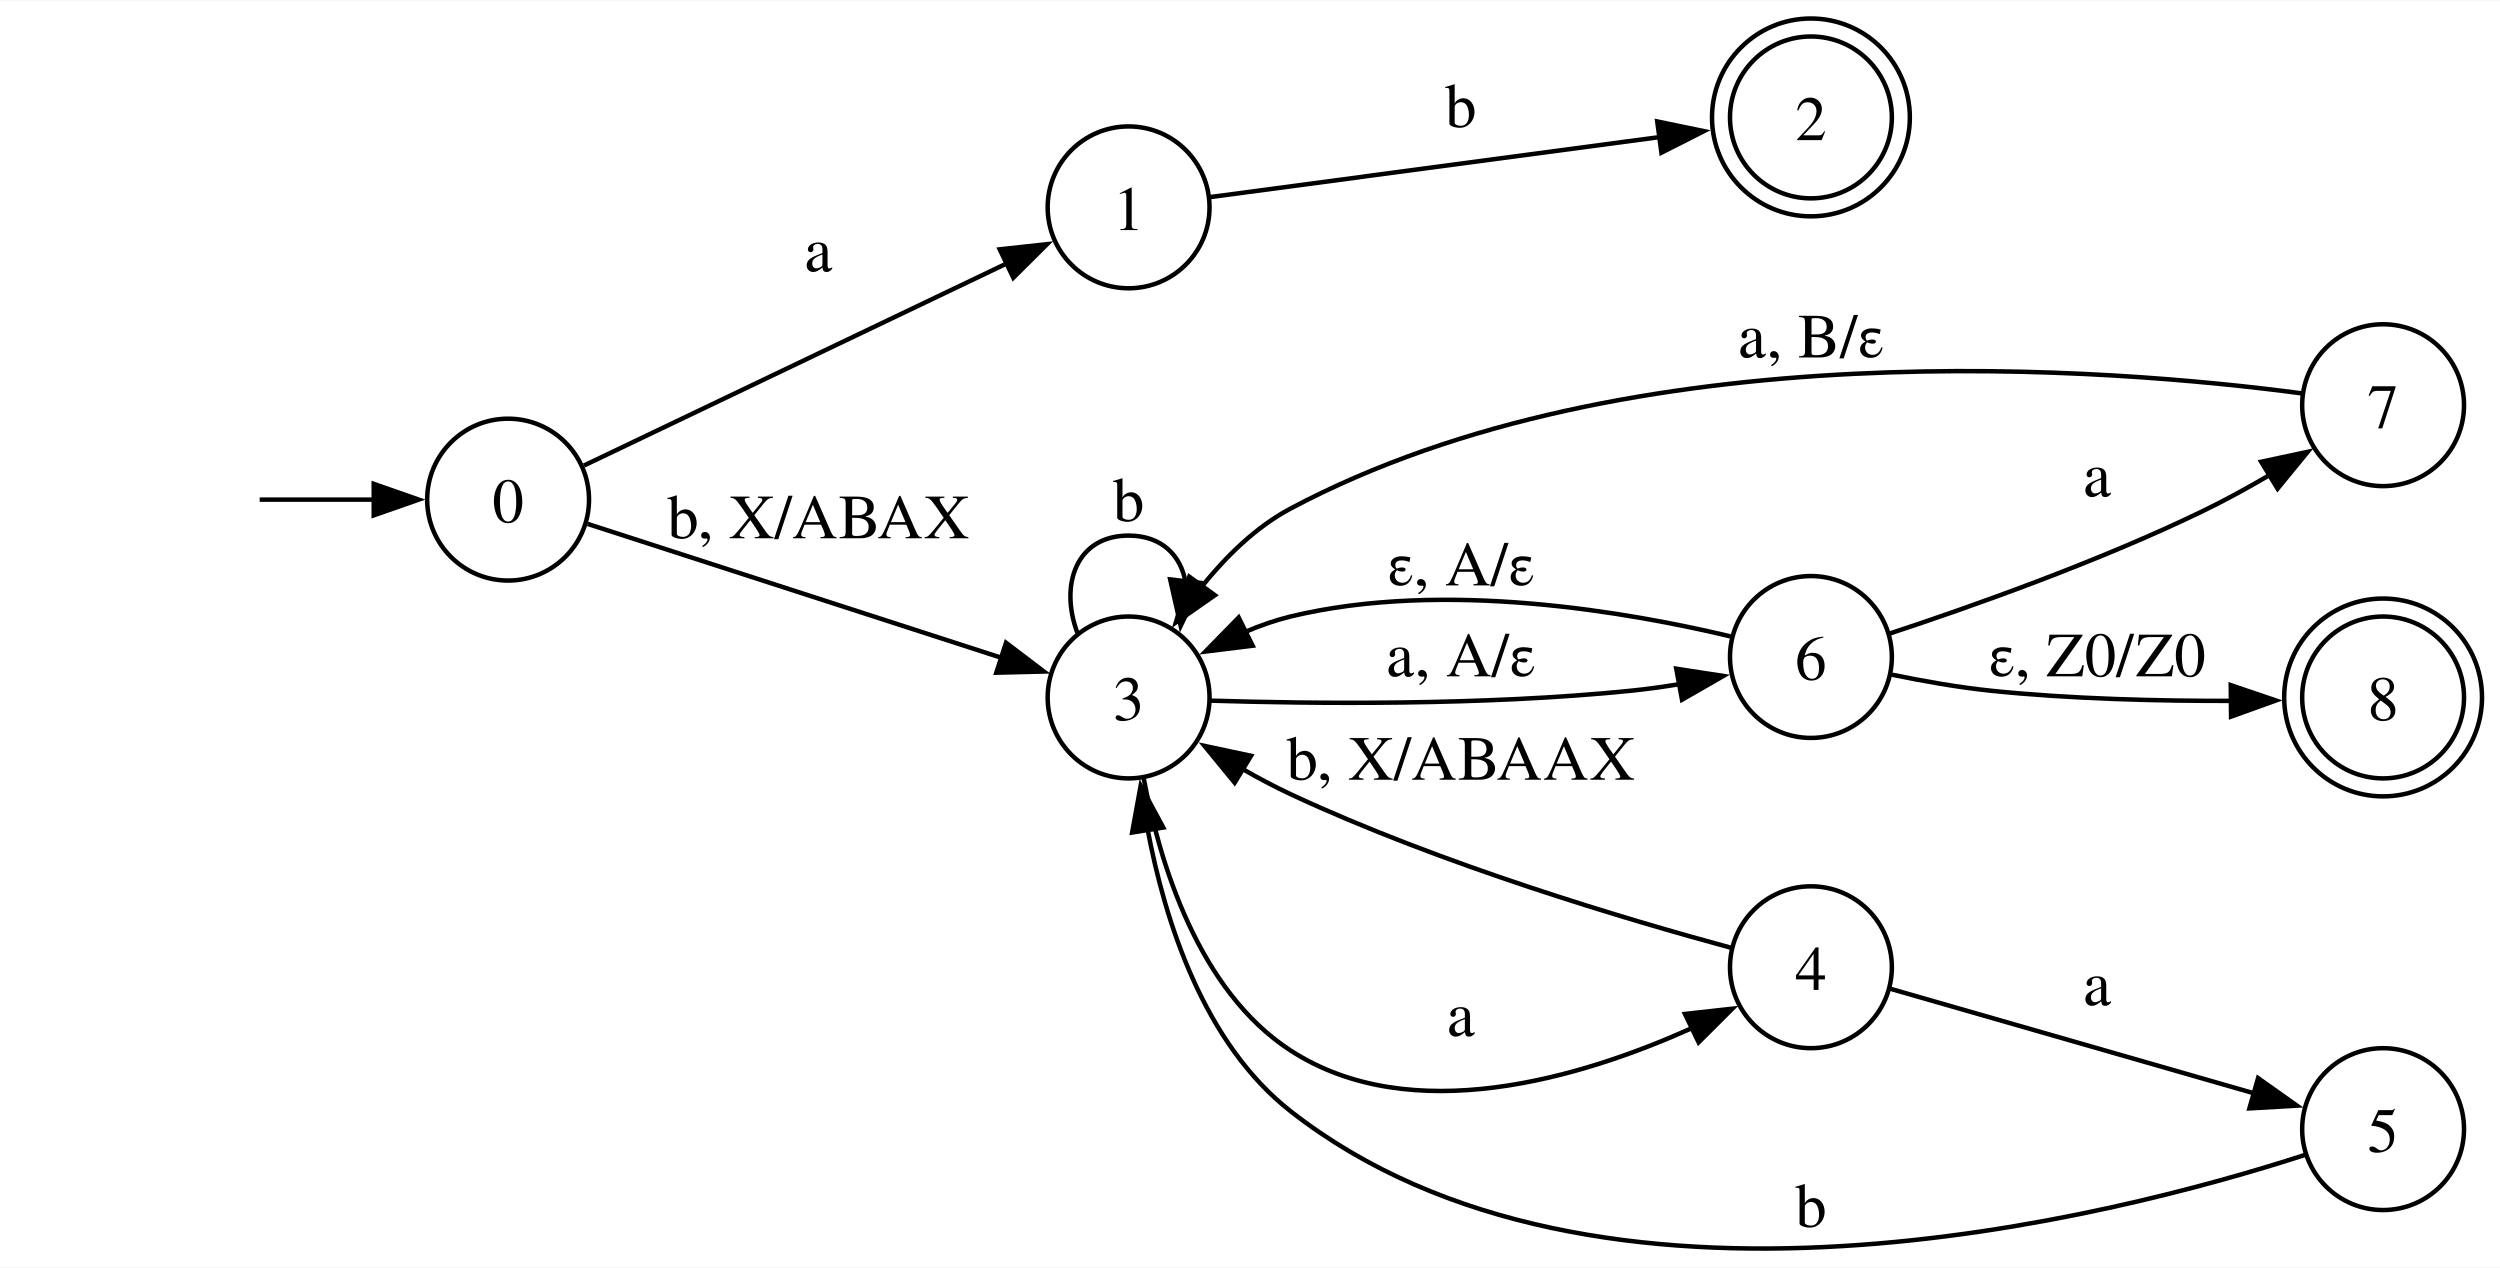
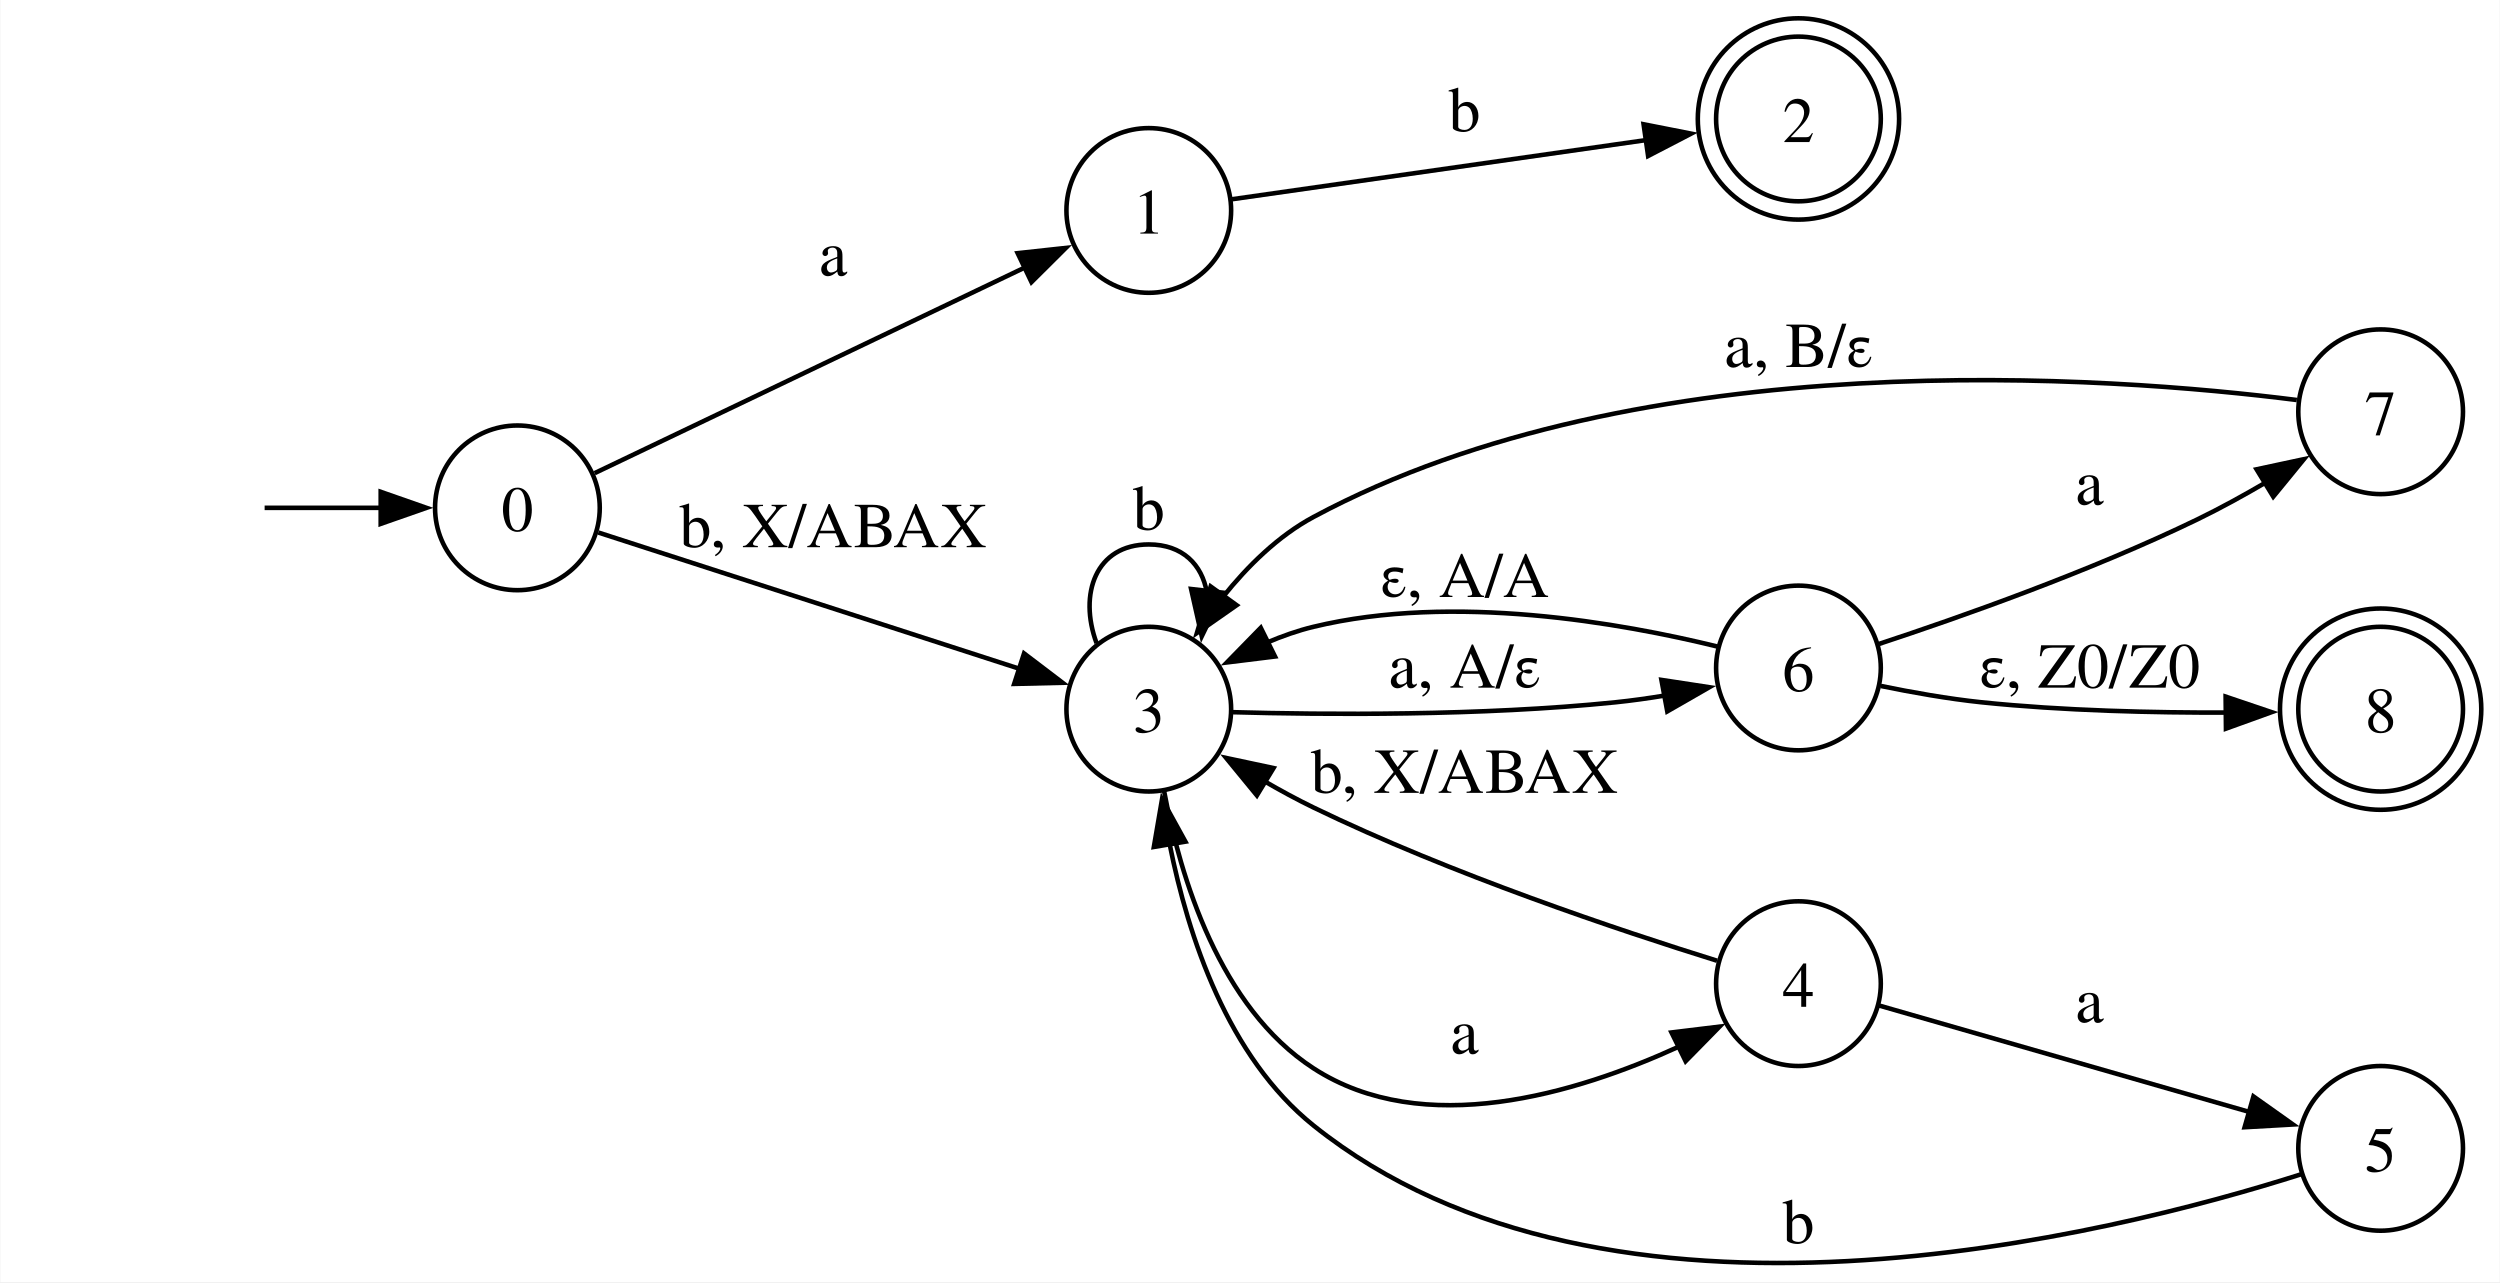
- <svg xmlns="http://www.w3.org/2000/svg" width="556pt" height="282pt" viewBox="0.00 0.00 556.00 281.77">
-   <g id="graph0" class="graph" transform="scale(1 1) rotate(0) translate(4 277.77)">
-     <polygon fill="white" stroke="none" points="-4,4 -4,-277.77 552,-277.77 552,4 -4,4" />
+ <svg xmlns="http://www.w3.org/2000/svg" width="546pt" height="280pt" viewBox="0.00 0.00 546.25 280.22">
+   <g id="graph0" class="graph" transform="scale(1 1) rotate(0) translate(4 276.22)">
+     <polygon fill="white" stroke="none" points="-4,4 -4,-276.22 542.25,-276.22 542.25,4 -4,4" />
    <g id="node1" class="node">
</g>
    <g id="node2" class="node">
-       <ellipse fill="none" stroke="black" cx="109" cy="-166.77" rx="18" ry="18" />
-       <text text-anchor="middle" x="109" y="-161.72" font-family="Times,serif" font-size="14.00">0</text>
+       <ellipse fill="none" stroke="black" cx="109" cy="-165.22" rx="18" ry="18" />
+       <text text-anchor="middle" x="109" y="-160.17" font-family="Times,serif" font-size="14.00">0</text>
    </g>
    <g id="edge1" class="edge">
-       <path fill="none" stroke="black" d="M53.75,-166.77C61.85,-166.77 70.85,-166.77 79.16,-166.77" />
-       <polygon fill="black" stroke="black" points="79.12,-170.27 89.12,-166.77 79.12,-163.27 79.12,-170.27" />
+       <path fill="none" stroke="black" d="M53.75,-165.22C61.85,-165.22 70.85,-165.22 79.16,-165.22" />
+       <polygon fill="black" stroke="black" points="79.12,-168.72 89.12,-165.22 79.12,-161.72 79.12,-168.72" />
    </g>
    <g id="node3" class="node">
-       <ellipse fill="none" stroke="black" cx="247" cy="-231.77" rx="18" ry="18" />
-       <text text-anchor="middle" x="247" y="-226.72" font-family="Times,serif" font-size="14.00">1</text>
+       <ellipse fill="none" stroke="black" cx="247" cy="-230.22" rx="18" ry="18" />
+       <text text-anchor="middle" x="247" y="-225.17" font-family="Times,serif" font-size="14.00">1</text>
    </g>
    <g id="edge2" class="edge">
-       <path fill="none" stroke="black" d="M125.87,-174.35C149,-185.41 192.26,-206.08 220.06,-219.37" />
-       <polygon fill="black" stroke="black" points="218.34,-222.43 228.87,-223.58 221.36,-216.11 218.34,-222.43" />
-       <text text-anchor="middle" x="178" y="-217.53" font-family="Times,serif" font-size="14.00">a</text>
+       <path fill="none" stroke="black" d="M125.87,-172.8C149,-183.86 192.26,-204.53 220.06,-217.82" />
+       <polygon fill="black" stroke="black" points="218.34,-220.88 228.87,-222.03 221.36,-214.56 218.34,-220.88" />
+       <text text-anchor="middle" x="178" y="-215.99" font-family="Times,serif" font-size="14.00">a</text>
    </g>
    <g id="node5" class="node">
-       <ellipse fill="none" stroke="black" cx="247" cy="-122.77" rx="18" ry="18" />
-       <text text-anchor="middle" x="247" y="-117.72" font-family="Times,serif" font-size="14.00">3</text>
+       <ellipse fill="none" stroke="black" cx="247" cy="-121.22" rx="18" ry="18" />
+       <text text-anchor="middle" x="247" y="-116.17" font-family="Times,serif" font-size="14.00">3</text>
    </g>
    <g id="edge3" class="edge">
-       <path fill="none" stroke="black" d="M126.68,-161.37C149.64,-153.94 191.27,-140.47 218.78,-131.57" />
-       <polygon fill="black" stroke="black" points="219.74,-134.94 228.17,-128.54 217.58,-128.28 219.74,-134.94" />
-       <text text-anchor="middle" x="178" y="-158.17" font-family="Times,serif" font-size="14.00">b, X/ABAX</text>
+       <path fill="none" stroke="black" d="M126.68,-159.83C149.64,-152.4 191.27,-138.93 218.78,-130.03" />
+       <polygon fill="black" stroke="black" points="219.74,-133.4 228.17,-126.99 217.58,-126.74 219.74,-133.4" />
+       <text text-anchor="middle" x="178" y="-156.62" font-family="Times,serif" font-size="14.00">b, X/ABAX</text>
    </g>
    <g id="node4" class="node">
-       <ellipse fill="none" stroke="black" cx="398.75" cy="-251.77" rx="18" ry="18" />
-       <ellipse fill="none" stroke="black" cx="398.75" cy="-251.77" rx="22" ry="22" />
-       <text text-anchor="middle" x="398.75" y="-246.72" font-family="Times,serif" font-size="14.00">2</text>
+       <ellipse fill="none" stroke="black" cx="389" cy="-250.22" rx="18" ry="18" />
+       <ellipse fill="none" stroke="black" cx="389" cy="-250.22" rx="22" ry="22" />
+       <text text-anchor="middle" x="389" y="-245.17" font-family="Times,serif" font-size="14.00">2</text>
    </g>
    <g id="edge4" class="edge">
-       <path fill="none" stroke="black" d="M265.18,-234.06C289.57,-237.32 334.67,-243.34 365.44,-247.45" />
-       <polygon fill="black" stroke="black" points="364.57,-250.87 374.95,-248.72 365.5,-243.93 364.57,-250.87" />
-       <text text-anchor="middle" x="320.88" y="-249.6" font-family="Times,serif" font-size="14.00">b</text>
+       <path fill="none" stroke="black" d="M265.17,-232.67C287.66,-235.89 327.54,-241.58 355.75,-245.61" />
+       <polygon fill="black" stroke="black" points="355.15,-249.06 365.54,-247.01 356.14,-242.13 355.15,-249.06" />
+       <text text-anchor="middle" x="316" y="-247.51" font-family="Times,serif" font-size="14.00">b</text>
    </g>
    <g id="edge5" class="edge">
-       <path fill="none" stroke="black" d="M235.59,-137.18C231.61,-147.93 235.41,-158.77 247,-158.77 254.42,-158.77 258.65,-154.32 259.69,-148.3" />
-       <polygon fill="black" stroke="black" points="263.2,-148.22 258.58,-138.69 256.25,-149.02 263.2,-148.22" />
-       <text text-anchor="middle" x="247" y="-161.97" font-family="Times,serif" font-size="14.00">b</text>
+       <path fill="none" stroke="black" d="M235.59,-135.64C231.61,-146.39 235.41,-157.22 247,-157.22 254.42,-157.22 258.65,-152.77 259.69,-146.75" />
+       <polygon fill="black" stroke="black" points="263.2,-146.68 258.58,-137.14 256.25,-147.48 263.2,-146.68" />
+       <text text-anchor="middle" x="247" y="-160.42" font-family="Times,serif" font-size="14.00">b</text>
    </g>
    <g id="node6" class="node">
-       <ellipse fill="none" stroke="black" cx="398.75" cy="-62.77" rx="18" ry="18" />
-       <text text-anchor="middle" x="398.75" y="-57.72" font-family="Times,serif" font-size="14.00">4</text>
+       <ellipse fill="none" stroke="black" cx="389" cy="-61.22" rx="18" ry="18" />
+       <text text-anchor="middle" x="389" y="-56.17" font-family="Times,serif" font-size="14.00">4</text>
    </g>
    <g id="edge6" class="edge">
-       <path fill="none" stroke="black" d="M250.36,-104.8C253.88,-86.06 262.47,-57.59 283,-44.27 309.86,-26.83 347.52,-38.12 372.26,-49.22" />
-       <polygon fill="black" stroke="black" points="370.74,-52.38 381.27,-53.55 373.77,-46.07 370.74,-52.38" />
-       <text text-anchor="middle" x="320.88" y="-47.47" font-family="Times,serif" font-size="14.00">a</text>
+       <path fill="none" stroke="black" d="M250.36,-103.25C253.88,-84.51 262.47,-56.04 283,-42.72 307.02,-27.13 340.35,-37.14 362.97,-47.5" />
+       <polygon fill="black" stroke="black" points="361.25,-50.55 371.76,-51.83 364.34,-44.27 361.25,-50.55" />
+       <text text-anchor="middle" x="316" y="-45.92" font-family="Times,serif" font-size="14.00">a</text>
    </g>
    <g id="node8" class="node">
-       <ellipse fill="none" stroke="black" cx="398.75" cy="-131.77" rx="18" ry="18" />
-       <text text-anchor="middle" x="398.75" y="-126.72" font-family="Times,serif" font-size="14.00">6</text>
+       <ellipse fill="none" stroke="black" cx="389" cy="-130.22" rx="18" ry="18" />
+       <text text-anchor="middle" x="389" y="-125.17" font-family="Times,serif" font-size="14.00">6</text>
    </g>
    <g id="edge7" class="edge">
-       <path fill="none" stroke="black" d="M265.32,-122.06C287.16,-121.39 325.85,-120.91 358.75,-124.27 362.27,-124.63 365.95,-125.14 369.58,-125.74" />
-       <polygon fill="black" stroke="black" points="368.8,-129.16 379.27,-127.55 370.08,-122.27 368.8,-129.16" />
-       <text text-anchor="middle" x="320.88" y="-127.47" font-family="Times,serif" font-size="14.00">a, A/ε</text>
+       <path fill="none" stroke="black" d="M265.21,-120.56C285.35,-120 319.69,-119.71 349,-122.72 352.52,-123.08 356.2,-123.6 359.83,-124.2" />
+       <polygon fill="black" stroke="black" points="359.05,-127.61 369.52,-126.01 360.33,-120.73 359.05,-127.61" />
+       <text text-anchor="middle" x="316" y="-125.92" font-family="Times,serif" font-size="14.00">a, A/ε</text>
    </g>
    <g id="edge8" class="edge">
-       <path fill="none" stroke="black" d="M380.95,-67.11C358.18,-73.28 316.5,-85.61 283,-101.27 279.4,-102.95 275.71,-104.92 272.14,-106.97" />
-       <polygon fill="black" stroke="black" points="270.59,-103.81 263.87,-112 274.23,-109.79 270.59,-103.81" />
-       <text text-anchor="middle" x="320.88" y="-104.47" font-family="Times,serif" font-size="14.00">b, X/ABAAX</text>
+       <path fill="none" stroke="black" d="M371.21,-66.23C350.12,-72.79 313.05,-85.16 283,-99.72 279.43,-101.45 275.75,-103.45 272.19,-105.51" />
+       <polygon fill="black" stroke="black" points="270.63,-102.36 263.91,-110.55 274.27,-108.34 270.63,-102.36" />
+       <text text-anchor="middle" x="316" y="-102.92" font-family="Times,serif" font-size="14.00">b, X/ABAX</text>
    </g>
    <g id="node7" class="node">
-       <ellipse fill="none" stroke="black" cx="526" cy="-26.77" rx="18" ry="18" />
-       <text text-anchor="middle" x="526" y="-21.72" font-family="Times,serif" font-size="14.00">5</text>
+       <ellipse fill="none" stroke="black" cx="516.25" cy="-25.22" rx="18" ry="18" />
+       <text text-anchor="middle" x="516.25" y="-20.17" font-family="Times,serif" font-size="14.00">5</text>
    </g>
    <g id="edge9" class="edge">
-       <path fill="none" stroke="black" d="M416.38,-57.99C437.06,-52.04 472.66,-41.81 497.44,-34.69" />
-       <polygon fill="black" stroke="black" points="498.2,-38.11 506.84,-31.99 496.27,-31.38 498.2,-38.11" />
-       <text text-anchor="middle" x="462.38" y="-54.32" font-family="Times,serif" font-size="14.00">a</text>
+       <path fill="none" stroke="black" d="M406.63,-56.44C427.31,-50.5 462.91,-40.27 487.69,-33.14" />
+       <polygon fill="black" stroke="black" points="488.45,-36.57 497.09,-30.44 486.52,-29.84 488.45,-36.57" />
+       <text text-anchor="middle" x="452.62" y="-52.78" font-family="Times,serif" font-size="14.00">a</text>
    </g>
    <g id="edge10" class="edge">
-       <path fill="none" stroke="black" d="M508.71,-21.06C466.32,-7.32 351.13,22.62 283,-30.77 263.8,-45.82 255.13,-72.7 251.21,-93.53" />
-       <polygon fill="black" stroke="black" points="247.79,-92.74 249.69,-103.17 254.71,-93.84 247.79,-92.74" />
-       <text text-anchor="middle" x="398.75" y="-5" font-family="Times,serif" font-size="14.00">b</text>
+       <path fill="none" stroke="black" d="M498.95,-19.58C457.63,-6.41 347.51,21.49 283,-30.22 264.34,-45.18 255.62,-71.34 251.55,-91.78" />
+       <polygon fill="black" stroke="black" points="248.11,-91.1 249.9,-101.54 255.01,-92.26 248.11,-91.1" />
+       <text text-anchor="middle" x="389" y="-4.46" font-family="Times,serif" font-size="14.00">b</text>
    </g>
    <g id="edge11" class="edge">
-       <path fill="none" stroke="black" d="M381.15,-136.28C358.6,-141.69 317.18,-149.04 283,-140.77 279.59,-139.94 276.14,-138.72 272.8,-137.3" />
-       <polygon fill="black" stroke="black" points="274.59,-134.28 264.07,-132.98 271.48,-140.55 274.59,-134.28" />
-       <text text-anchor="middle" x="320.88" y="-147.69" font-family="Times,serif" font-size="14.00">ε, A/ε</text>
+       <path fill="none" stroke="black" d="M371.38,-134.88C350.47,-140.02 313.59,-146.62 283,-139.22 279.59,-138.4 276.14,-137.18 272.8,-135.76" />
+       <polygon fill="black" stroke="black" points="274.59,-132.73 264.07,-131.43 271.48,-139.01 274.59,-132.73" />
+       <text text-anchor="middle" x="316" y="-145.73" font-family="Times,serif" font-size="14.00">ε, A/A</text>
    </g>
    <g id="node9" class="node">
-       <ellipse fill="none" stroke="black" cx="526" cy="-187.77" rx="18" ry="18" />
-       <text text-anchor="middle" x="526" y="-182.72" font-family="Times,serif" font-size="14.00">7</text>
+       <ellipse fill="none" stroke="black" cx="516.25" cy="-186.22" rx="18" ry="18" />
+       <text text-anchor="middle" x="516.25" y="-181.17" font-family="Times,serif" font-size="14.00">7</text>
    </g>
    <g id="edge12" class="edge">
-       <path fill="none" stroke="black" d="M416.34,-137.01C433.98,-142.83 462.53,-152.89 486,-164.27 490.98,-166.68 496.16,-169.54 501.05,-172.41" />
-       <polygon fill="black" stroke="black" points="498.88,-175.19 509.24,-177.4 502.53,-169.21 498.88,-175.19" />
-       <text text-anchor="middle" x="462.38" y="-167.47" font-family="Times,serif" font-size="14.00">a</text>
+       <path fill="none" stroke="black" d="M406.59,-135.47C424.23,-141.28 452.78,-151.34 476.25,-162.72 481.23,-165.14 486.41,-167.99 491.3,-170.86" />
+       <polygon fill="black" stroke="black" points="489.13,-173.64 499.49,-175.86 492.78,-167.66 489.13,-173.64" />
+       <text text-anchor="middle" x="452.62" y="-165.92" font-family="Times,serif" font-size="14.00">a</text>
    </g>
    <g id="node10" class="node">
-       <ellipse fill="none" stroke="black" cx="526" cy="-122.77" rx="18" ry="18" />
-       <ellipse fill="none" stroke="black" cx="526" cy="-122.77" rx="22" ry="22" />
-       <text text-anchor="middle" x="526" y="-117.72" font-family="Times,serif" font-size="14.00">8</text>
+       <ellipse fill="none" stroke="black" cx="516.25" cy="-121.22" rx="18" ry="18" />
+       <ellipse fill="none" stroke="black" cx="516.25" cy="-121.22" rx="22" ry="22" />
+       <text text-anchor="middle" x="516.25" y="-116.17" font-family="Times,serif" font-size="14.00">8</text>
    </g>
    <g id="edge13" class="edge">
-       <path fill="none" stroke="black" d="M416.74,-127.84C423.54,-126.44 431.48,-125.02 438.75,-124.27 456.49,-122.42 476.39,-121.97 492.6,-122.01" />
-       <polygon fill="black" stroke="black" points="492.12,-125.51 502.16,-122.1 492.19,-118.51 492.12,-125.51" />
-       <text text-anchor="middle" x="462.38" y="-127.47" font-family="Times,serif" font-size="14.00">ε, Z0/Z0</text>
+       <path fill="none" stroke="black" d="M406.99,-126.29C413.79,-124.89 421.73,-123.48 429,-122.72 446.74,-120.87 466.64,-120.42 482.85,-120.47" />
+       <polygon fill="black" stroke="black" points="482.37,-123.96 492.41,-120.56 482.44,-116.96 482.37,-123.96" />
+       <text text-anchor="middle" x="452.62" y="-125.92" font-family="Times,serif" font-size="14.00">ε, Z0/Z0</text>
    </g>
    <g id="edge14" class="edge">
-       <path fill="none" stroke="black" d="M507.9,-190.4C466.48,-195.9 358.62,-205.03 283,-164.77 275.28,-160.66 268.59,-154.07 263.18,-147.31" />
-       <polygon fill="black" stroke="black" points="266.19,-145.51 257.51,-139.45 260.51,-149.61 266.19,-145.51" />
-       <text text-anchor="middle" x="398.75" y="-198.38" font-family="Times,serif" font-size="14.00">a, B/ε</text>
+       <path fill="none" stroke="black" d="M497.93,-188.79C457.52,-193.91 354.94,-201.83 283,-163.22 275.3,-159.09 268.6,-152.49 263.19,-145.73" />
+       <polygon fill="black" stroke="black" points="266.21,-143.94 257.52,-137.87 260.53,-148.03 266.21,-143.94" />
+       <text text-anchor="middle" x="389" y="-196" font-family="Times,serif" font-size="14.00">a, B/ε</text>
    </g>
  </g>
</svg>
